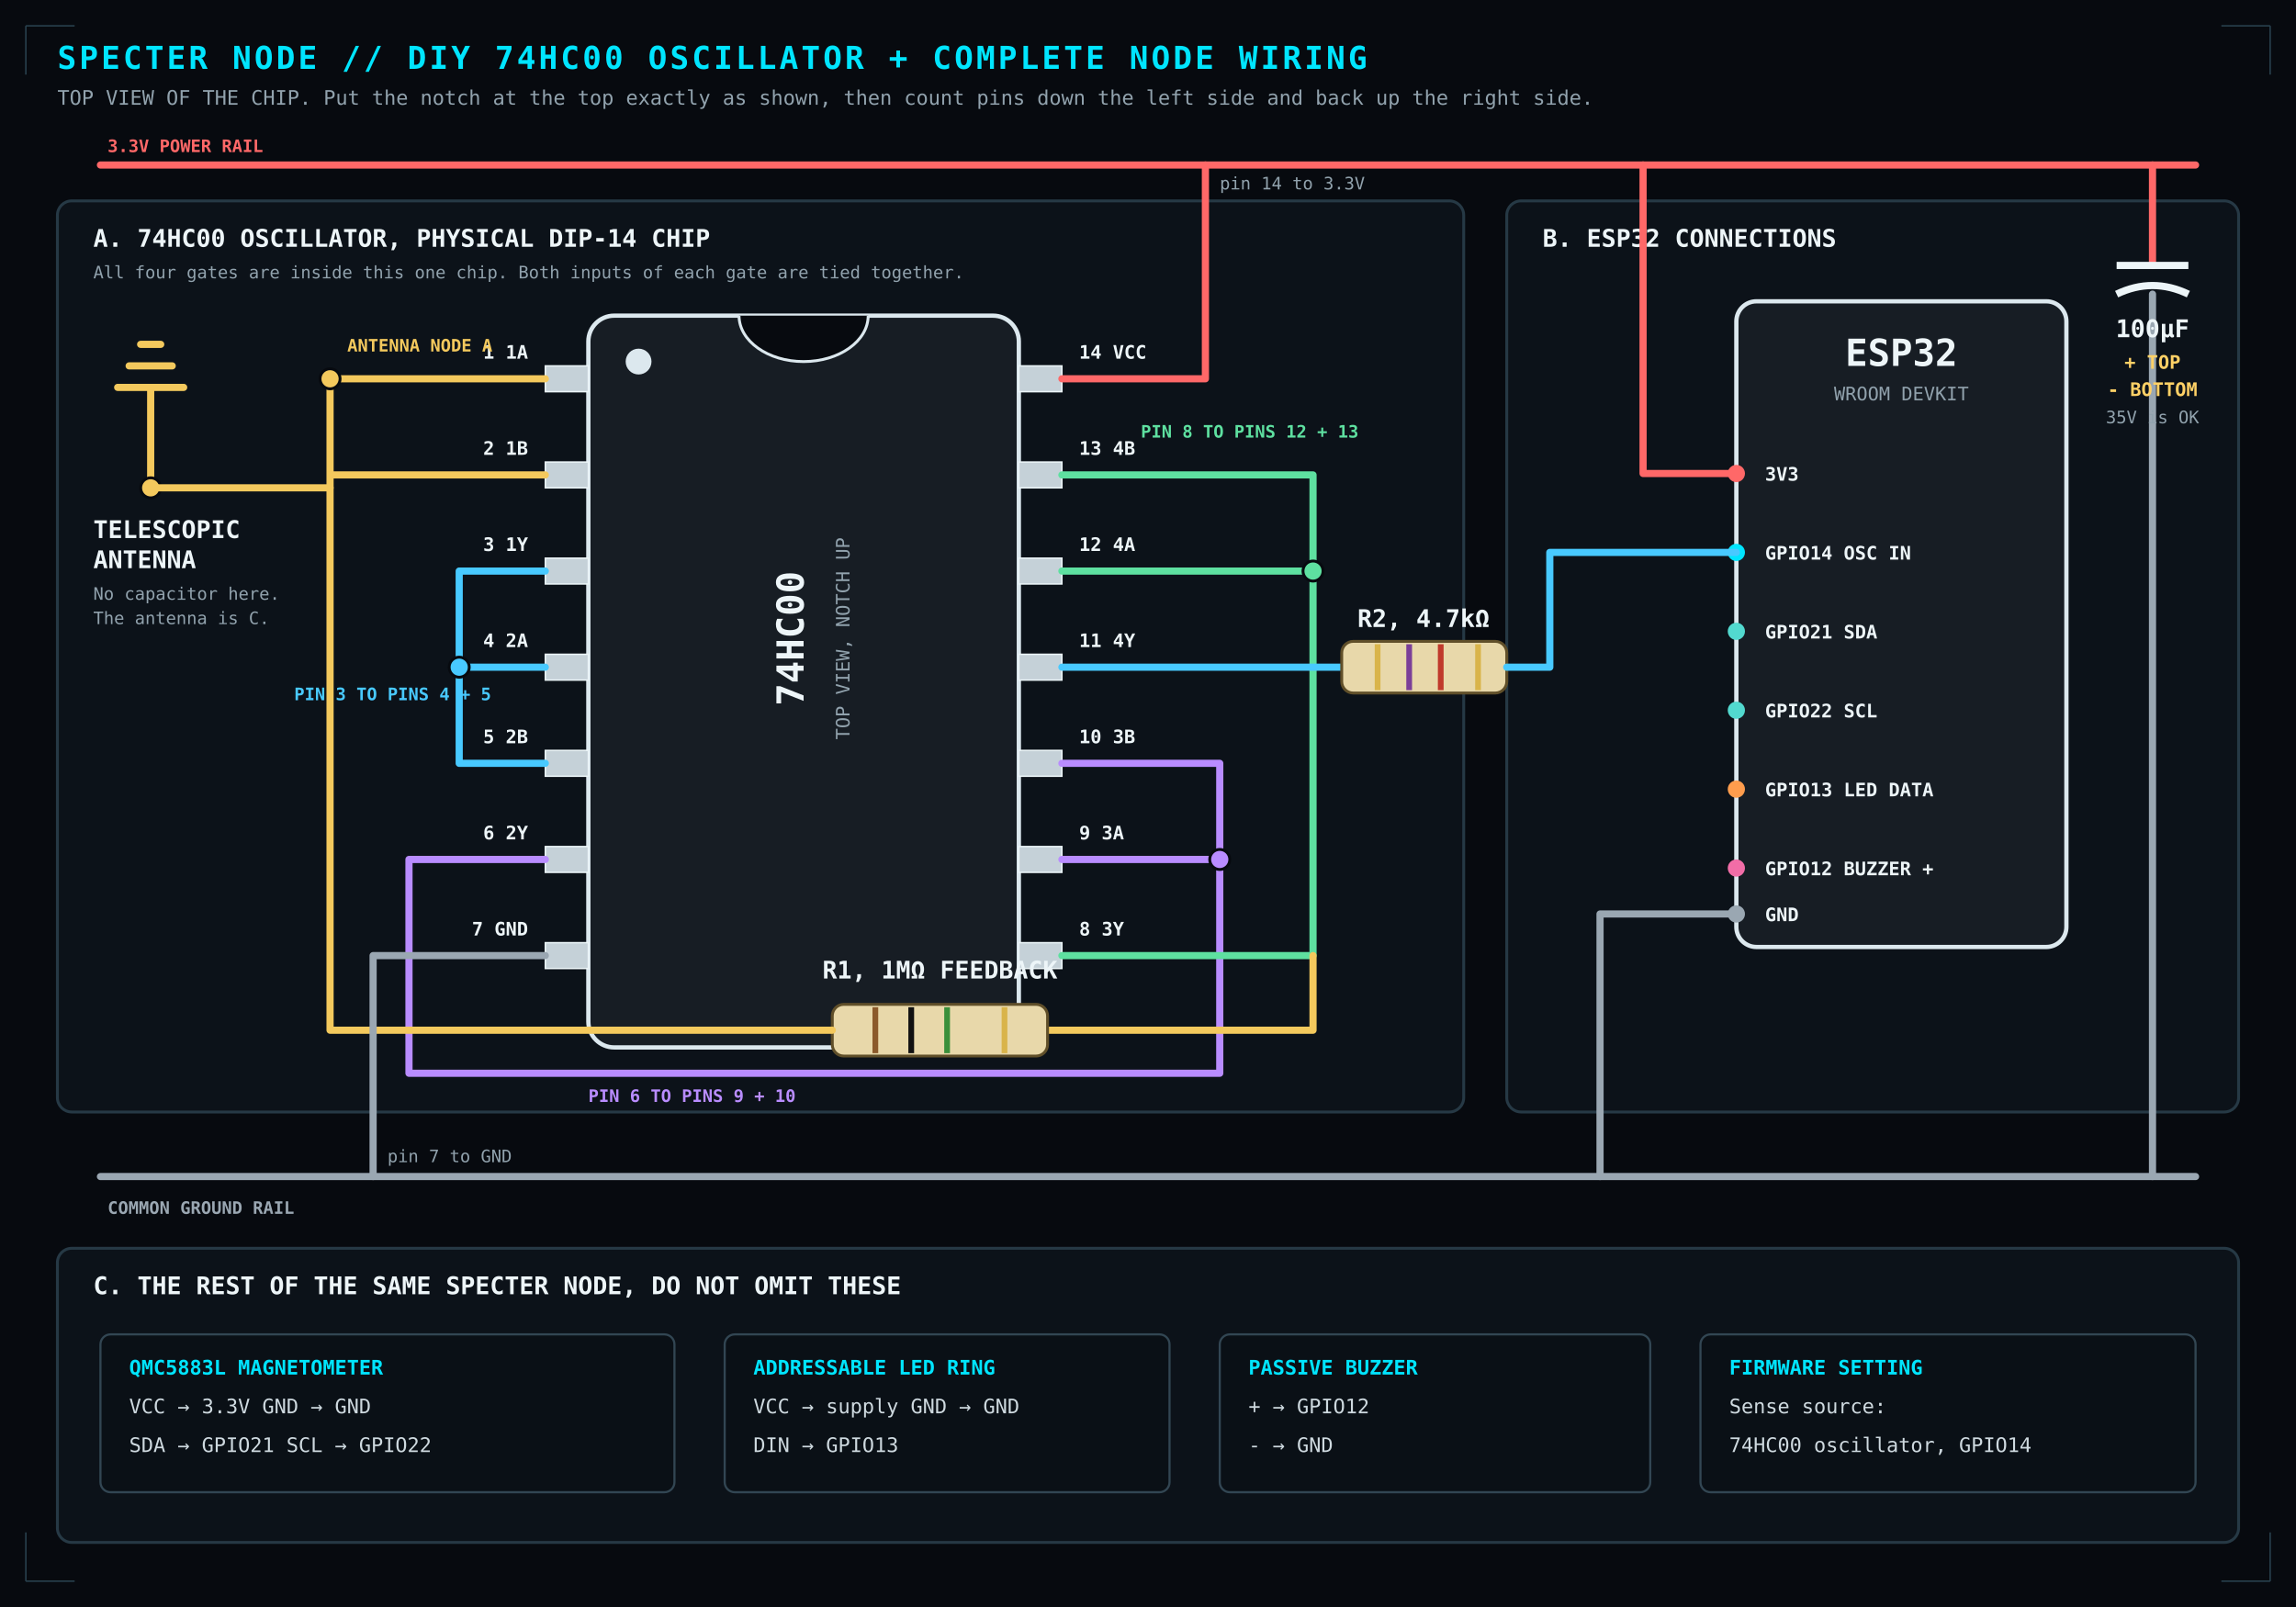
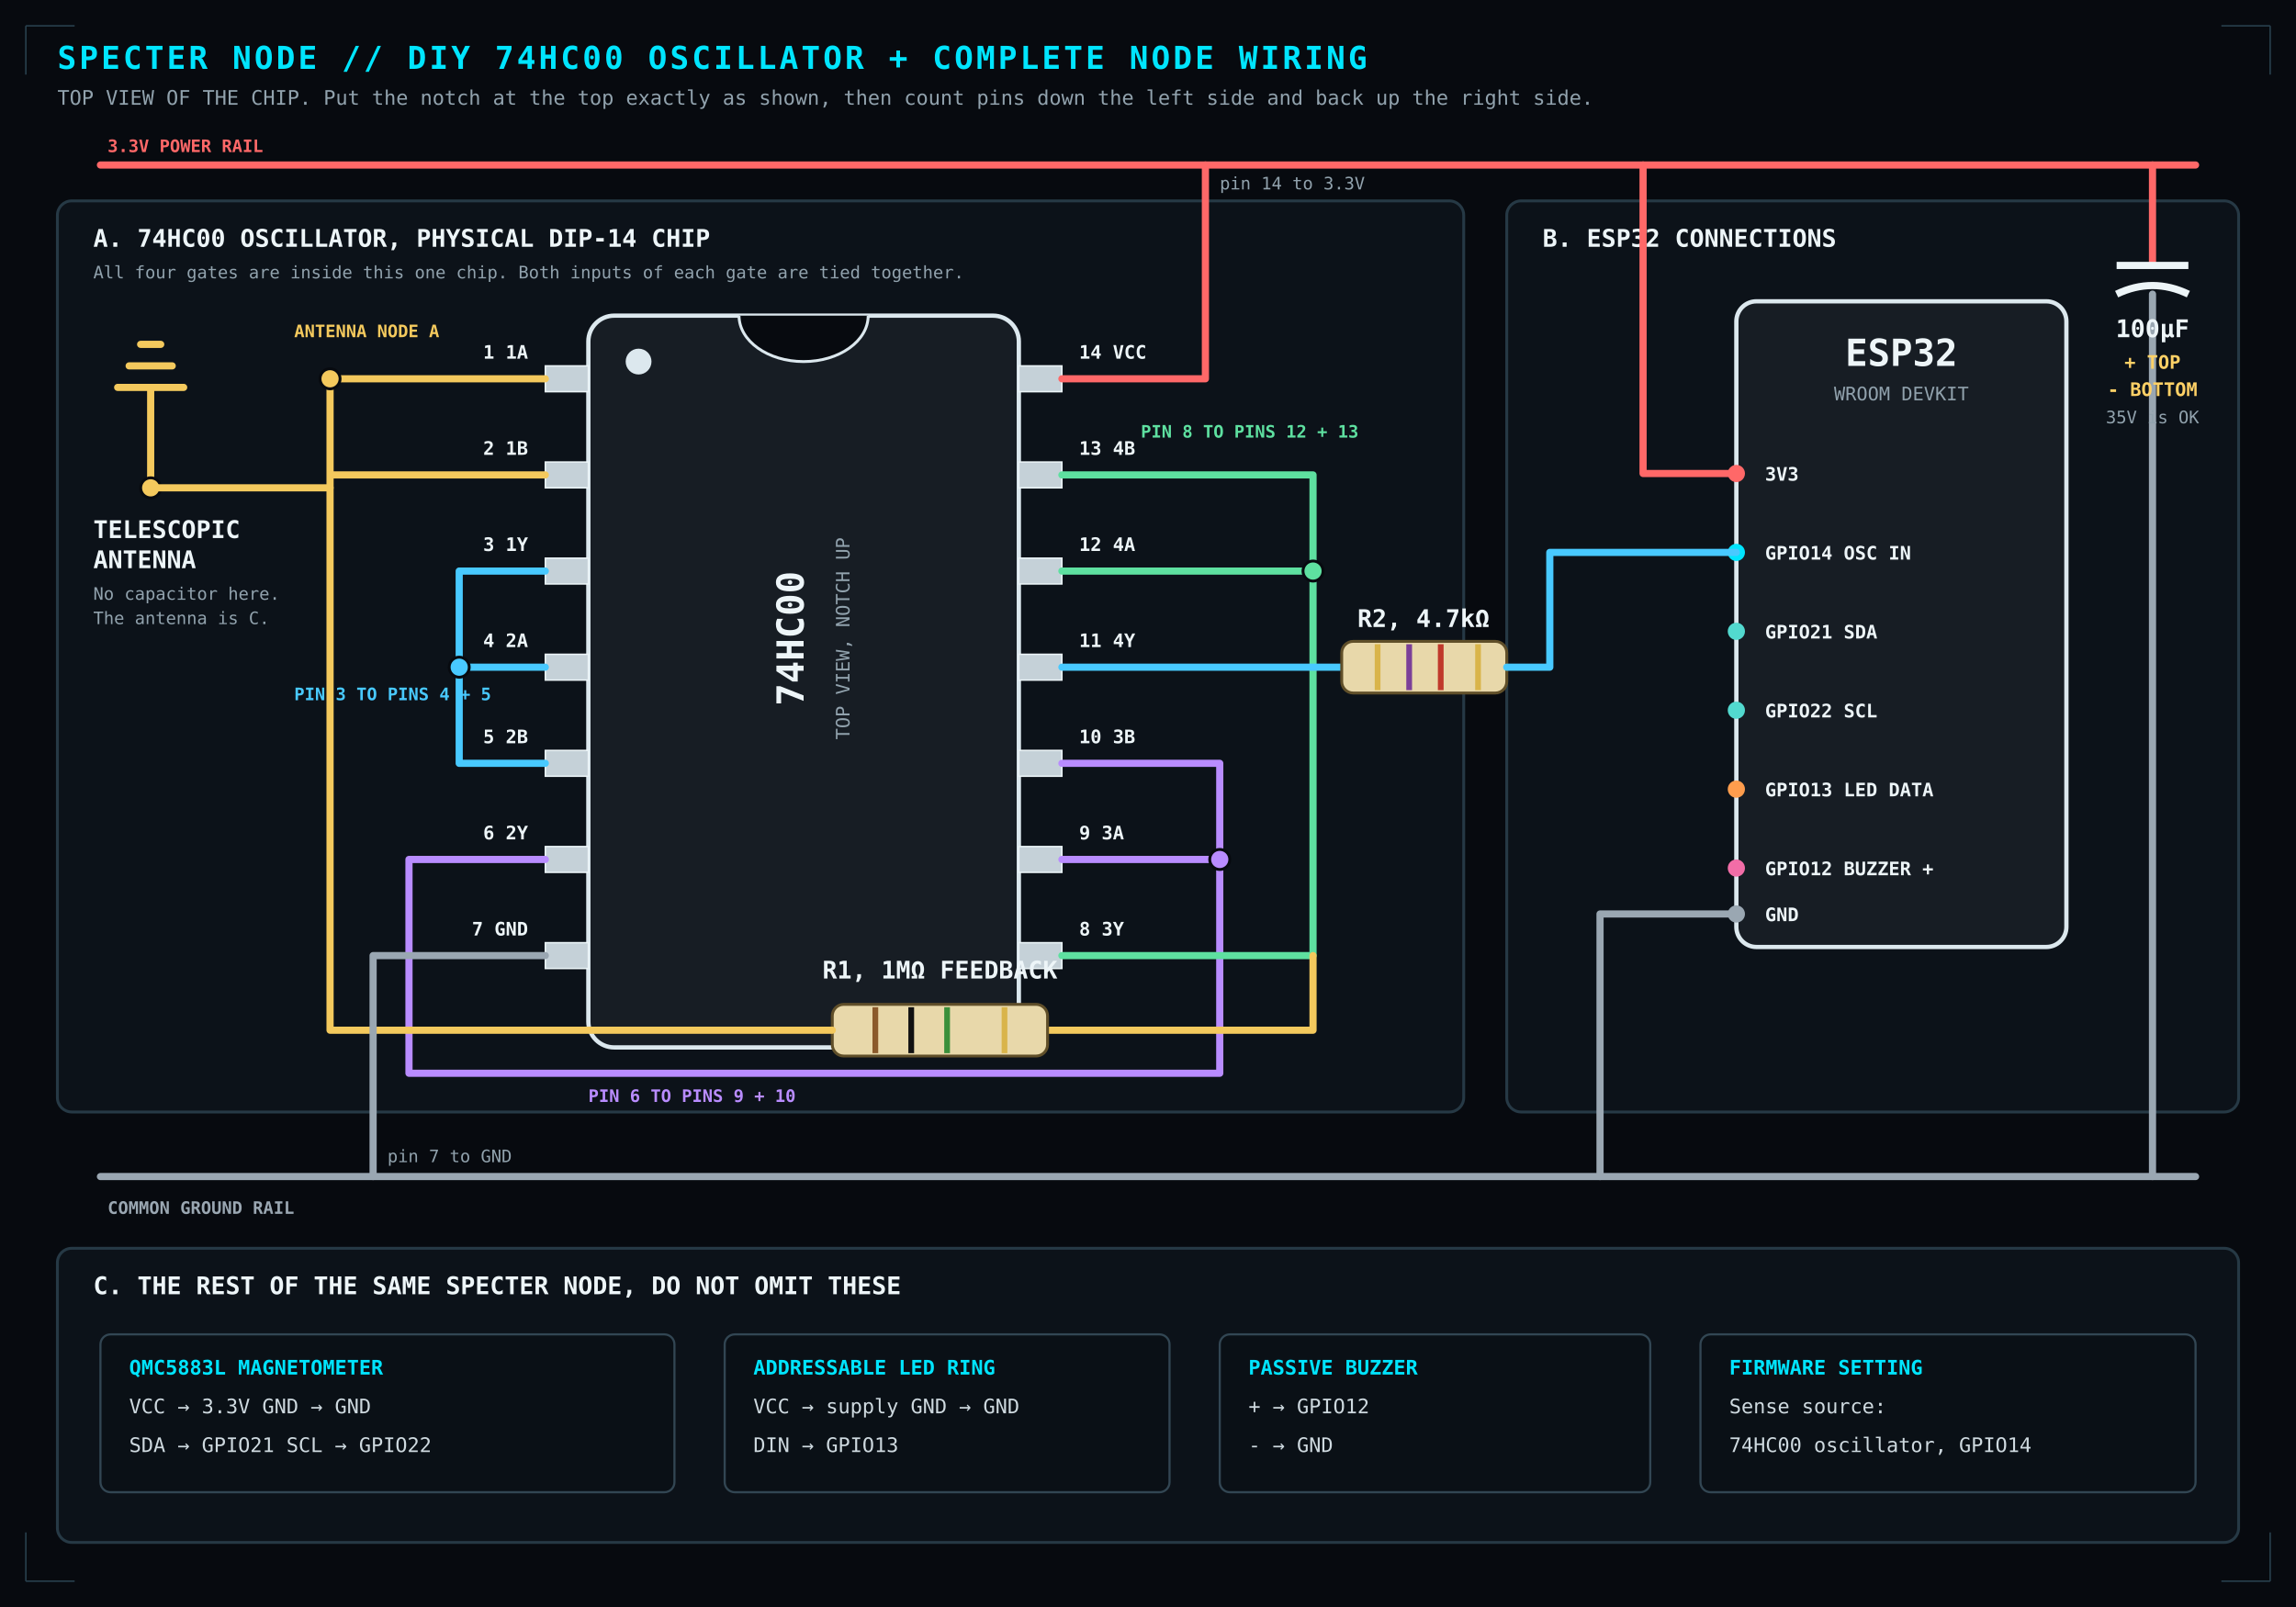
<svg xmlns="http://www.w3.org/2000/svg" viewBox="0 0 1600 1120" role="img" aria-label="DIY top-view wiring diagram for the complete SPECTER Node. It shows a physical DIP-14 74HC00 with notch orientation and pins 1 through 14, all oscillator jumpers, a 1 megaohm feedback resistor, a 4.7 kiloohm GPIO resistor, ESP32 GPIO14, QMC5883L on GPIO21 and GPIO22, LED ring on GPIO13, buzzer on GPIO12, and a polarized 100 microfarad capacitor across 3.3 volts and ground.">
  <defs>
    <style>
.bg{fill:#070a0f}.panel{fill:#0c1219;stroke:#263945;stroke-width:2}.chip{fill:#171d24;stroke:#dce8ee;stroke-width:3}.notch{fill:#070a0f;stroke:#dce8ee;stroke-width:2}.pinleg{fill:#c5d1d8;stroke:#ecf5f8;stroke-width:1}.title{fill:#00e5ff;font:700 22px monospace;letter-spacing:2px}.subtitle{fill:#91a2ad;font:14px monospace}.head{fill:#edf5f8;font:700 17px monospace}.txt{fill:#ced9df;font:14px monospace}.small{fill:#91a2ad;font:12px monospace}.pintext{fill:#edf5f8;font:700 13px monospace}.chipname{fill:#edf5f8;font:700 26px monospace}.chipnote{fill:#91a2ad;font:13px monospace}.wireA{fill:none;stroke:#f4c95d;stroke-width:5;stroke-linecap:round;stroke-linejoin:round}.wireB{fill:none;stroke:#48c9ff;stroke-width:5;stroke-linecap:round;stroke-linejoin:round}.wireC{fill:none;stroke:#b98cff;stroke-width:5;stroke-linecap:round;stroke-linejoin:round}.wireD{fill:none;stroke:#5ee0a0;stroke-width:5;stroke-linecap:round;stroke-linejoin:round}.pwr{fill:none;stroke:#ff6868;stroke-width:5;stroke-linecap:round;stroke-linejoin:round}.gnd{fill:none;stroke:#9aa7b2;stroke-width:5;stroke-linecap:round;stroke-linejoin:round}.magwire{fill:none;stroke:#52d9cf;stroke-width:4;stroke-linecap:round}.ledwire{fill:none;stroke:#ff9d4d;stroke-width:4;stroke-linecap:round}.buzzwire{fill:none;stroke:#f26da7;stroke-width:4;stroke-linecap:round}.junction{stroke:#070a0f;stroke-width:2}.ja{fill:#f4c95d}.jb{fill:#48c9ff}.jc{fill:#b98cff}.jd{fill:#5ee0a0}.res{fill:#e8d8aa;stroke:#604f29;stroke-width:2}.resband{stroke-width:4}.warn{fill:#ffd166;font:700 13px monospace}.num{fill:#070a0f;stroke:#00e5ff;stroke-width:2}.numtxt{fill:#00e5ff;font:700 14px monospace}.boxlabel{fill:#00e5ff;font:700 14px monospace}.legend{fill:#0a1016;stroke:#324653;stroke-width:1.5}
</style>
  </defs>
  <rect class="bg" width="1600" height="1120" />
  <path d="M18 18h34M18 18v34M1582 18h-34M1582 18v34M18 1102h34M18 1102v-34M1582 1102h-34M1582 1102v-34" fill="none" stroke="#29424f" />
  <text class="title" x="40" y="48">SPECTER NODE // DIY 74HC00 OSCILLATOR + COMPLETE NODE WIRING</text>
  <text class="subtitle" x="40" y="73">TOP VIEW OF THE CHIP. Put the notch at the top exactly as shown, then count pins down the left side and back up the right side.</text>
  <path class="pwr" d="M70 115H1530" />
  <text x="75" y="106" fill="#ff6868" font-family="monospace" font-weight="bold">3.3V POWER RAIL</text>
  <path class="gnd" d="M70 820H1530" />
  <text x="75" y="846" fill="#9aa7b2" font-family="monospace" font-weight="bold">COMMON GROUND RAIL</text>
  <rect class="panel" x="40" y="140" width="980" height="635" rx="10" />
  <text class="head" x="65" y="172">A. 74HC00 OSCILLATOR, PHYSICAL DIP-14 CHIP</text>
  <text class="small" x="65" y="194">All four gates are inside this one chip. Both inputs of each gate are tied together.</text>
  <path class="wireA" d="M105 270v70M82 270h46M90 255h30M98 240h14" />
  <circle class="ja junction" cx="105" cy="340" r="7" />
  <text class="head" x="65" y="375">TELESCOPIC</text>
  <text class="head" x="65" y="396">ANTENNA</text>
  <text class="small" x="65" y="418">No capacitor here.</text>
  <text class="small" x="65" y="435">The antenna is C.</text>
  <rect class="chip" x="410" y="220" width="300" height="510" rx="18" />
  <path class="notch" d="M515 220a45 32 0 0 0 90 0" />
  <circle cx="445" cy="252" r="9" fill="#dce8ee" />
  <text class="chipname" x="560" y="445" text-anchor="middle" transform="rotate(-90 560 445)">74HC00</text>
  <text class="chipnote" x="592" y="445" text-anchor="middle" transform="rotate(-90 592 445)">TOP VIEW, NOTCH UP</text>
  <g>
    <rect class="pinleg" x="380" y="255" width="30" height="18" />
    <text class="pintext" x="368" y="250" text-anchor="end">1  1A</text>
    <rect class="pinleg" x="380" y="322" width="30" height="18" />
    <text class="pintext" x="368" y="317" text-anchor="end">2  1B</text>
    <rect class="pinleg" x="380" y="389" width="30" height="18" />
    <text class="pintext" x="368" y="384" text-anchor="end">3  1Y</text>
    <rect class="pinleg" x="380" y="456" width="30" height="18" />
    <text class="pintext" x="368" y="451" text-anchor="end">4  2A</text>
    <rect class="pinleg" x="380" y="523" width="30" height="18" />
    <text class="pintext" x="368" y="518" text-anchor="end">5  2B</text>
    <rect class="pinleg" x="380" y="590" width="30" height="18" />
    <text class="pintext" x="368" y="585" text-anchor="end">6  2Y</text>
    <rect class="pinleg" x="380" y="657" width="30" height="18" />
    <text class="pintext" x="368" y="652" text-anchor="end">7  GND</text>
  </g>
  <g>
    <rect class="pinleg" x="710" y="255" width="30" height="18" />
    <text class="pintext" x="752" y="250">14 VCC</text>
    <rect class="pinleg" x="710" y="322" width="30" height="18" />
    <text class="pintext" x="752" y="317">13 4B</text>
    <rect class="pinleg" x="710" y="389" width="30" height="18" />
    <text class="pintext" x="752" y="384">12 4A</text>
    <rect class="pinleg" x="710" y="456" width="30" height="18" />
    <text class="pintext" x="752" y="451">11 4Y</text>
    <rect class="pinleg" x="710" y="523" width="30" height="18" />
    <text class="pintext" x="752" y="518">10 3B</text>
    <rect class="pinleg" x="710" y="590" width="30" height="18" />
    <text class="pintext" x="752" y="585">9  3A</text>
    <rect class="pinleg" x="710" y="657" width="30" height="18" />
    <text class="pintext" x="752" y="652">8  3Y</text>
  </g>
  <path class="wireA" d="M105 340H230V264H380M230 264V331H380" />
  <circle class="ja junction" cx="230" cy="264" r="7" />
-   <text x="242" y="245" fill="#f4c95d" font-family="monospace" font-weight="bold">ANTENNA NODE A</text>
+   <text x="205" y="235" fill="#f4c95d" font-family="monospace" font-weight="bold">ANTENNA NODE A</text>
  <path class="wireB" d="M380 398H320V465H380M320 465V532H380" />
  <circle class="jb junction" cx="320" cy="465" r="7" />
  <text x="205" y="488" fill="#48c9ff" font-family="monospace" font-weight="bold">PIN 3 TO PINS 4 + 5</text>
  <path class="wireC" d="M380 599H285V748H850V599H740M850 599V532H740" />
  <circle class="jc junction" cx="850" cy="599" r="7" />
  <text x="410" y="768" fill="#b98cff" font-family="monospace" font-weight="bold">PIN 6 TO PINS 9 + 10</text>
  <path class="wireD" d="M740 666H915V398H740M915 398V331H740" />
  <circle class="jd junction" cx="915" cy="398" r="7" />
  <text x="795" y="305" fill="#5ee0a0" font-family="monospace" font-weight="bold">PIN 8 TO PINS 12 + 13</text>
  <path class="wireA" d="M915 666V718H730" />
  <rect class="res" x="580" y="700" width="150" height="36" rx="8" />
  <line class="resband" x1="610" y1="702" x2="610" y2="734" stroke="#8b5a2b" />
  <line class="resband" x1="635" y1="702" x2="635" y2="734" stroke="#111" />
  <line class="resband" x1="660" y1="702" x2="660" y2="734" stroke="#3a8f3a" />
  <line class="resband" x1="700" y1="702" x2="700" y2="734" stroke="#d9b44a" />
  <path class="wireA" d="M580 718H230V340" />
  <text class="head" x="655" y="682" text-anchor="middle">R1, 1MΩ FEEDBACK</text>
  <path class="pwr" d="M740 264H840V115" />
  <path class="gnd" d="M380 666H260V820" />
  <text class="small" x="850" y="132">pin 14 to 3.3V</text>
  <text class="small" x="270" y="810">pin 7 to GND</text>
  <rect class="panel" x="1050" y="140" width="510" height="635" rx="10" />
  <text class="head" x="1075" y="172">B. ESP32 CONNECTIONS</text>
  <rect class="chip" x="1210" y="210" width="230" height="450" rx="14" />
  <text class="chipname" x="1325" y="255" text-anchor="middle">ESP32</text>
  <text class="chipnote" x="1325" y="279" text-anchor="middle">WROOM DEVKIT</text>
  <text class="pintext" x="1230" y="335">3V3</text>
  <circle cx="1210" cy="330" r="6" fill="#ff6868" />
  <text class="pintext" x="1230" y="390">GPIO14 OSC IN</text>
  <circle cx="1210" cy="385" r="6" fill="#00e5ff" />
  <text class="pintext" x="1230" y="445">GPIO21 SDA</text>
  <circle cx="1210" cy="440" r="6" fill="#52d9cf" />
  <text class="pintext" x="1230" y="500">GPIO22 SCL</text>
  <circle cx="1210" cy="495" r="6" fill="#52d9cf" />
  <text class="pintext" x="1230" y="555">GPIO13 LED DATA</text>
  <circle cx="1210" cy="550" r="6" fill="#ff9d4d" />
  <text class="pintext" x="1230" y="610">GPIO12 BUZZER +</text>
  <circle cx="1210" cy="605" r="6" fill="#f26da7" />
  <text class="pintext" x="1230" y="642">GND</text>
  <circle cx="1210" cy="637" r="6" fill="#9aa7b2" />
  <path class="pwr" d="M1210 330H1145V115" />
  <path class="gnd" d="M1210 637H1115V820" />
  <path class="wireB" d="M740 465H935" />
  <rect class="res" x="935" y="447" width="115" height="36" rx="8" />
  <line class="resband" x1="960" y1="449" x2="960" y2="481" stroke="#d9b44a" />
  <line class="resband" x1="982" y1="449" x2="982" y2="481" stroke="#7b3f98" />
  <line class="resband" x1="1004" y1="449" x2="1004" y2="481" stroke="#c0392b" />
  <line class="resband" x1="1030" y1="449" x2="1030" y2="481" stroke="#d9b44a" />
  <path class="wireB" d="M1050 465H1080V385H1210" />
  <text class="head" x="992" y="437" text-anchor="middle">R2, 4.7kΩ</text>
  <line class="pwr" x1="1500" y1="115" x2="1500" y2="185" />
  <line x1="1475" y1="185" x2="1525" y2="185" stroke="#edf5f8" stroke-width="5" />
  <path d="M1475 205q25 -12 50 0" fill="none" stroke="#edf5f8" stroke-width="5" />
  <line class="gnd" x1="1500" y1="205" x2="1500" y2="820" />
  <text class="head" x="1500" y="235" text-anchor="middle">100µF</text>
  <text class="warn" x="1500" y="257" text-anchor="middle">+ TOP</text>
  <text class="warn" x="1500" y="276" text-anchor="middle">- BOTTOM</text>
  <text class="small" x="1500" y="295" text-anchor="middle">35V is OK</text>
  <rect class="panel" x="40" y="870" width="1520" height="205" rx="10" />
  <text class="head" x="65" y="902">C. THE REST OF THE SAME SPECTER NODE, DO NOT OMIT THESE</text>
  <rect class="legend" x="70" y="930" width="400" height="110" rx="7" />
  <text class="boxlabel" x="90" y="958">QMC5883L MAGNETOMETER</text>
  <text class="txt" x="90" y="985">VCC → 3.3V   GND → GND</text>
  <text class="txt" x="90" y="1012">SDA → GPIO21   SCL → GPIO22</text>
  <rect class="legend" x="505" y="930" width="310" height="110" rx="7" />
  <text class="boxlabel" x="525" y="958">ADDRESSABLE LED RING</text>
  <text class="txt" x="525" y="985">VCC → supply   GND → GND</text>
  <text class="txt" x="525" y="1012">DIN → GPIO13</text>
  <rect class="legend" x="850" y="930" width="300" height="110" rx="7" />
  <text class="boxlabel" x="870" y="958">PASSIVE BUZZER</text>
  <text class="txt" x="870" y="985">+ → GPIO12</text>
  <text class="txt" x="870" y="1012">- → GND</text>
  <rect class="legend" x="1185" y="930" width="345" height="110" rx="7" />
  <text class="boxlabel" x="1205" y="958">FIRMWARE SETTING</text>
  <text class="txt" x="1205" y="985">Sense source:</text>
  <text class="txt" x="1205" y="1012">74HC00 oscillator, GPIO14</text>
</svg>
